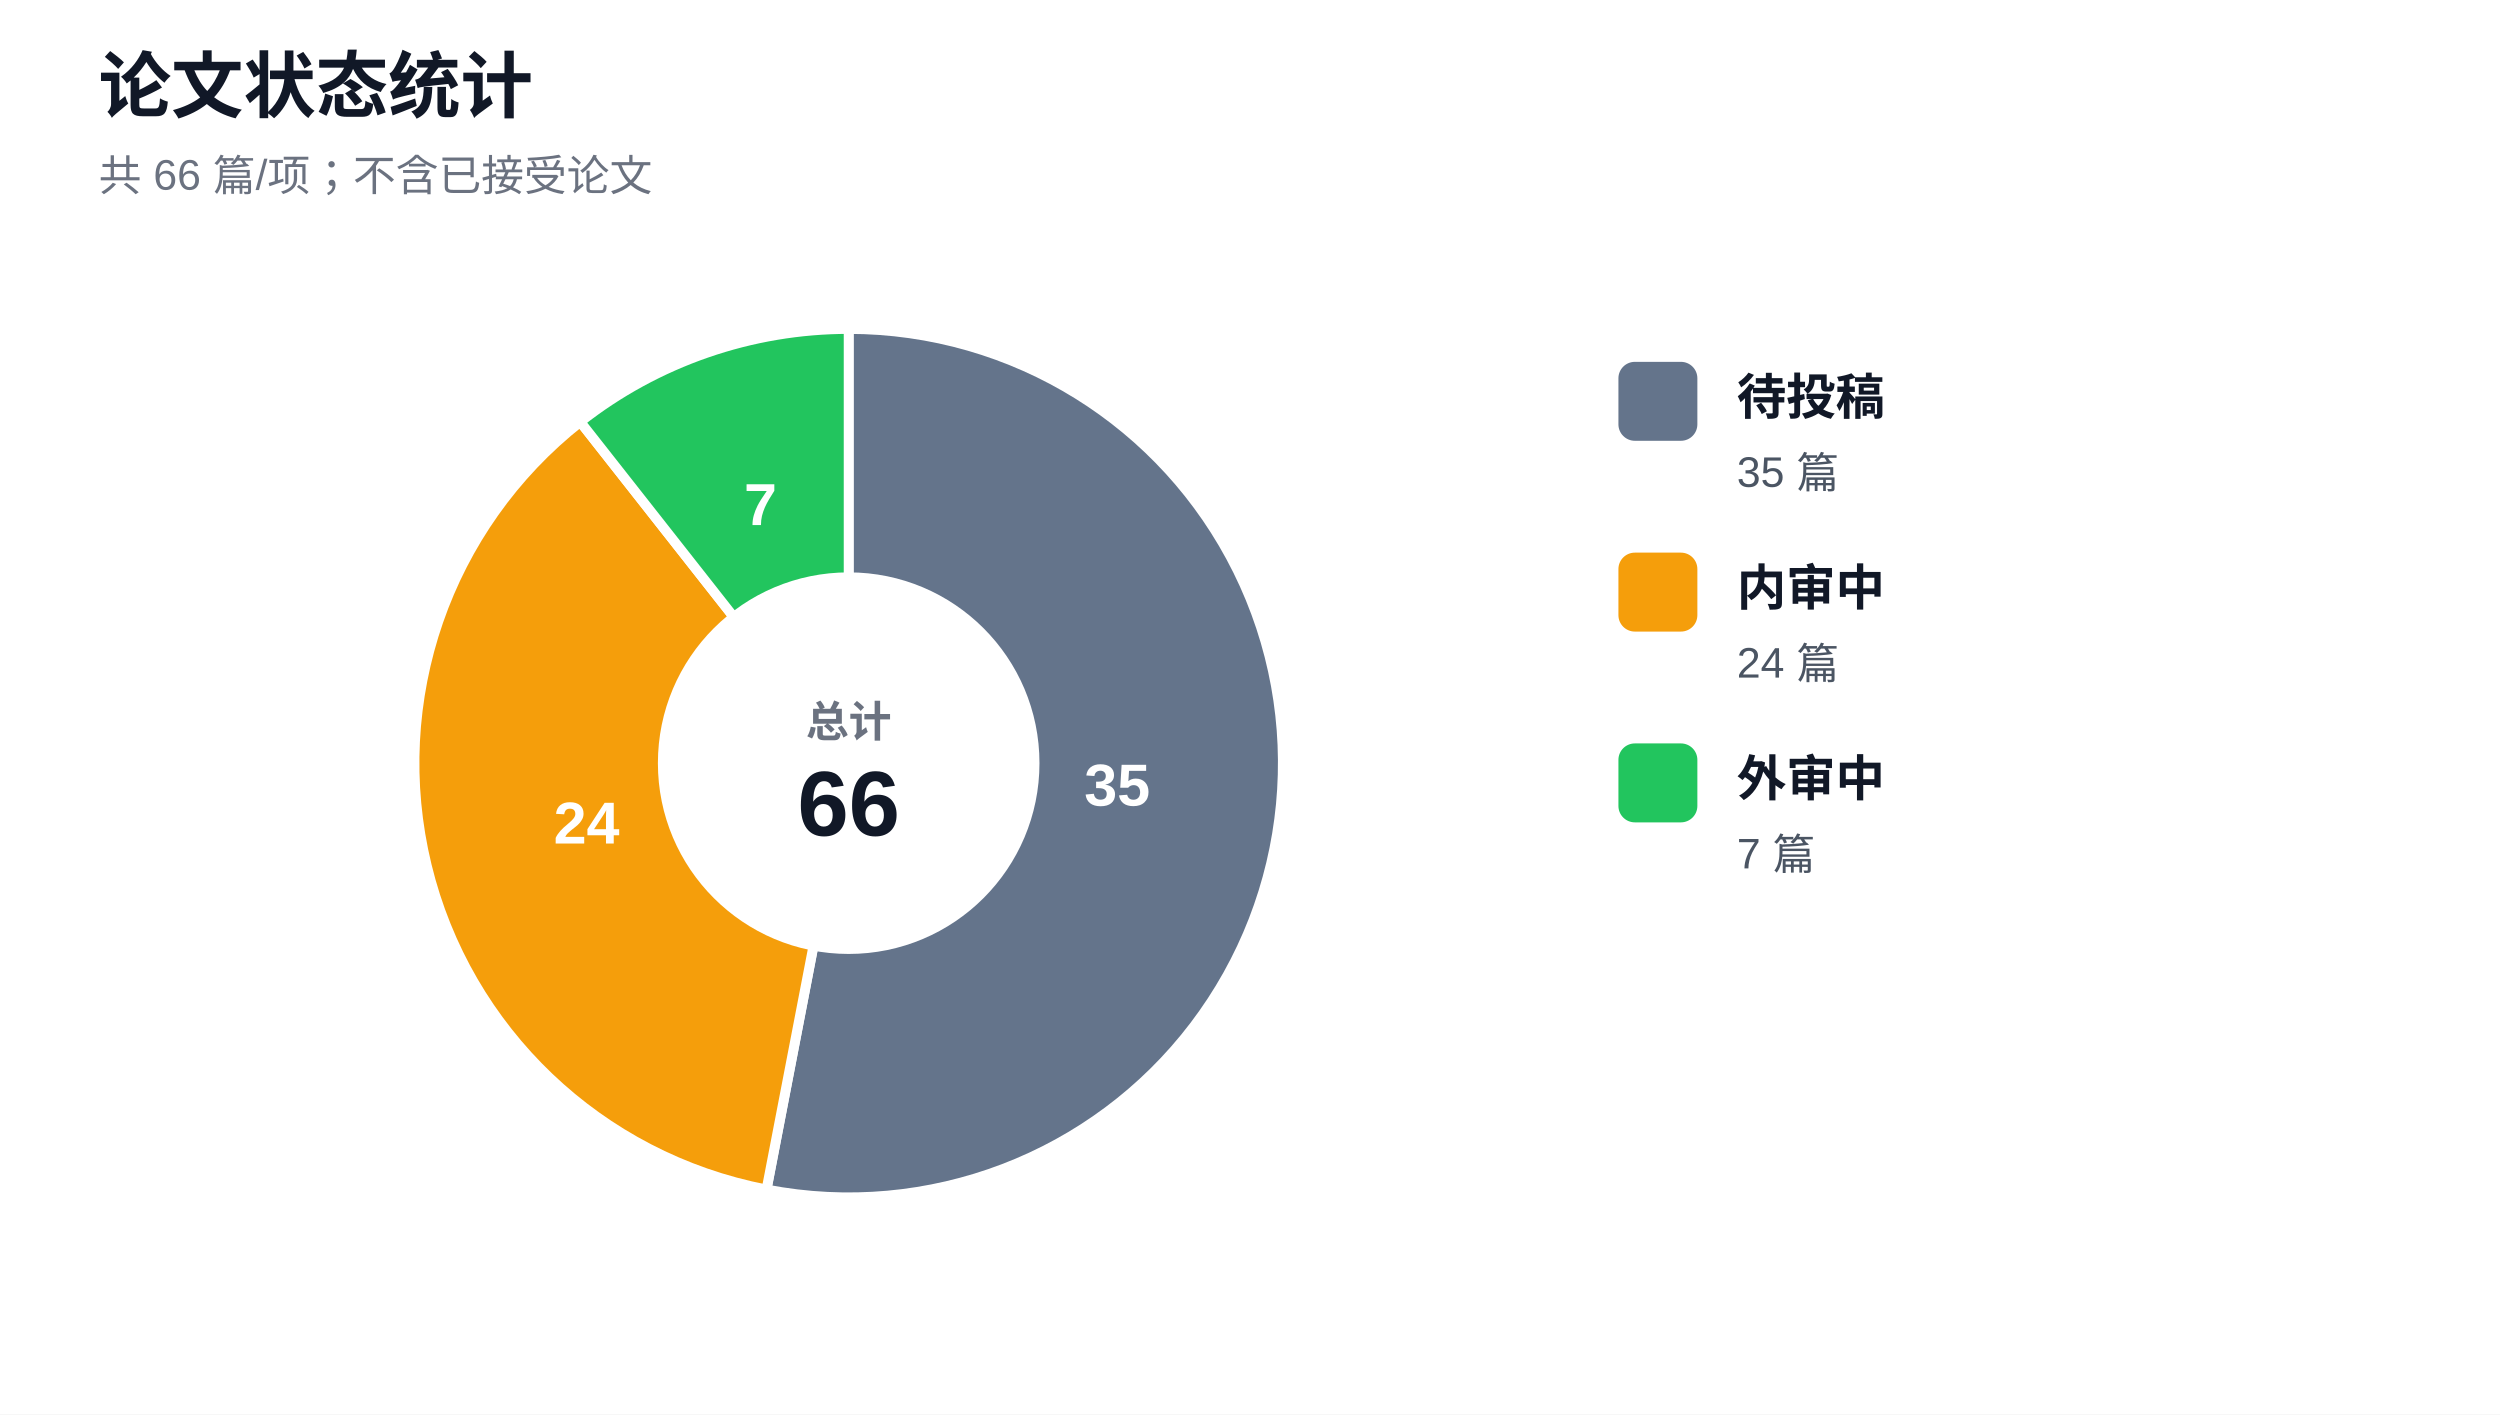
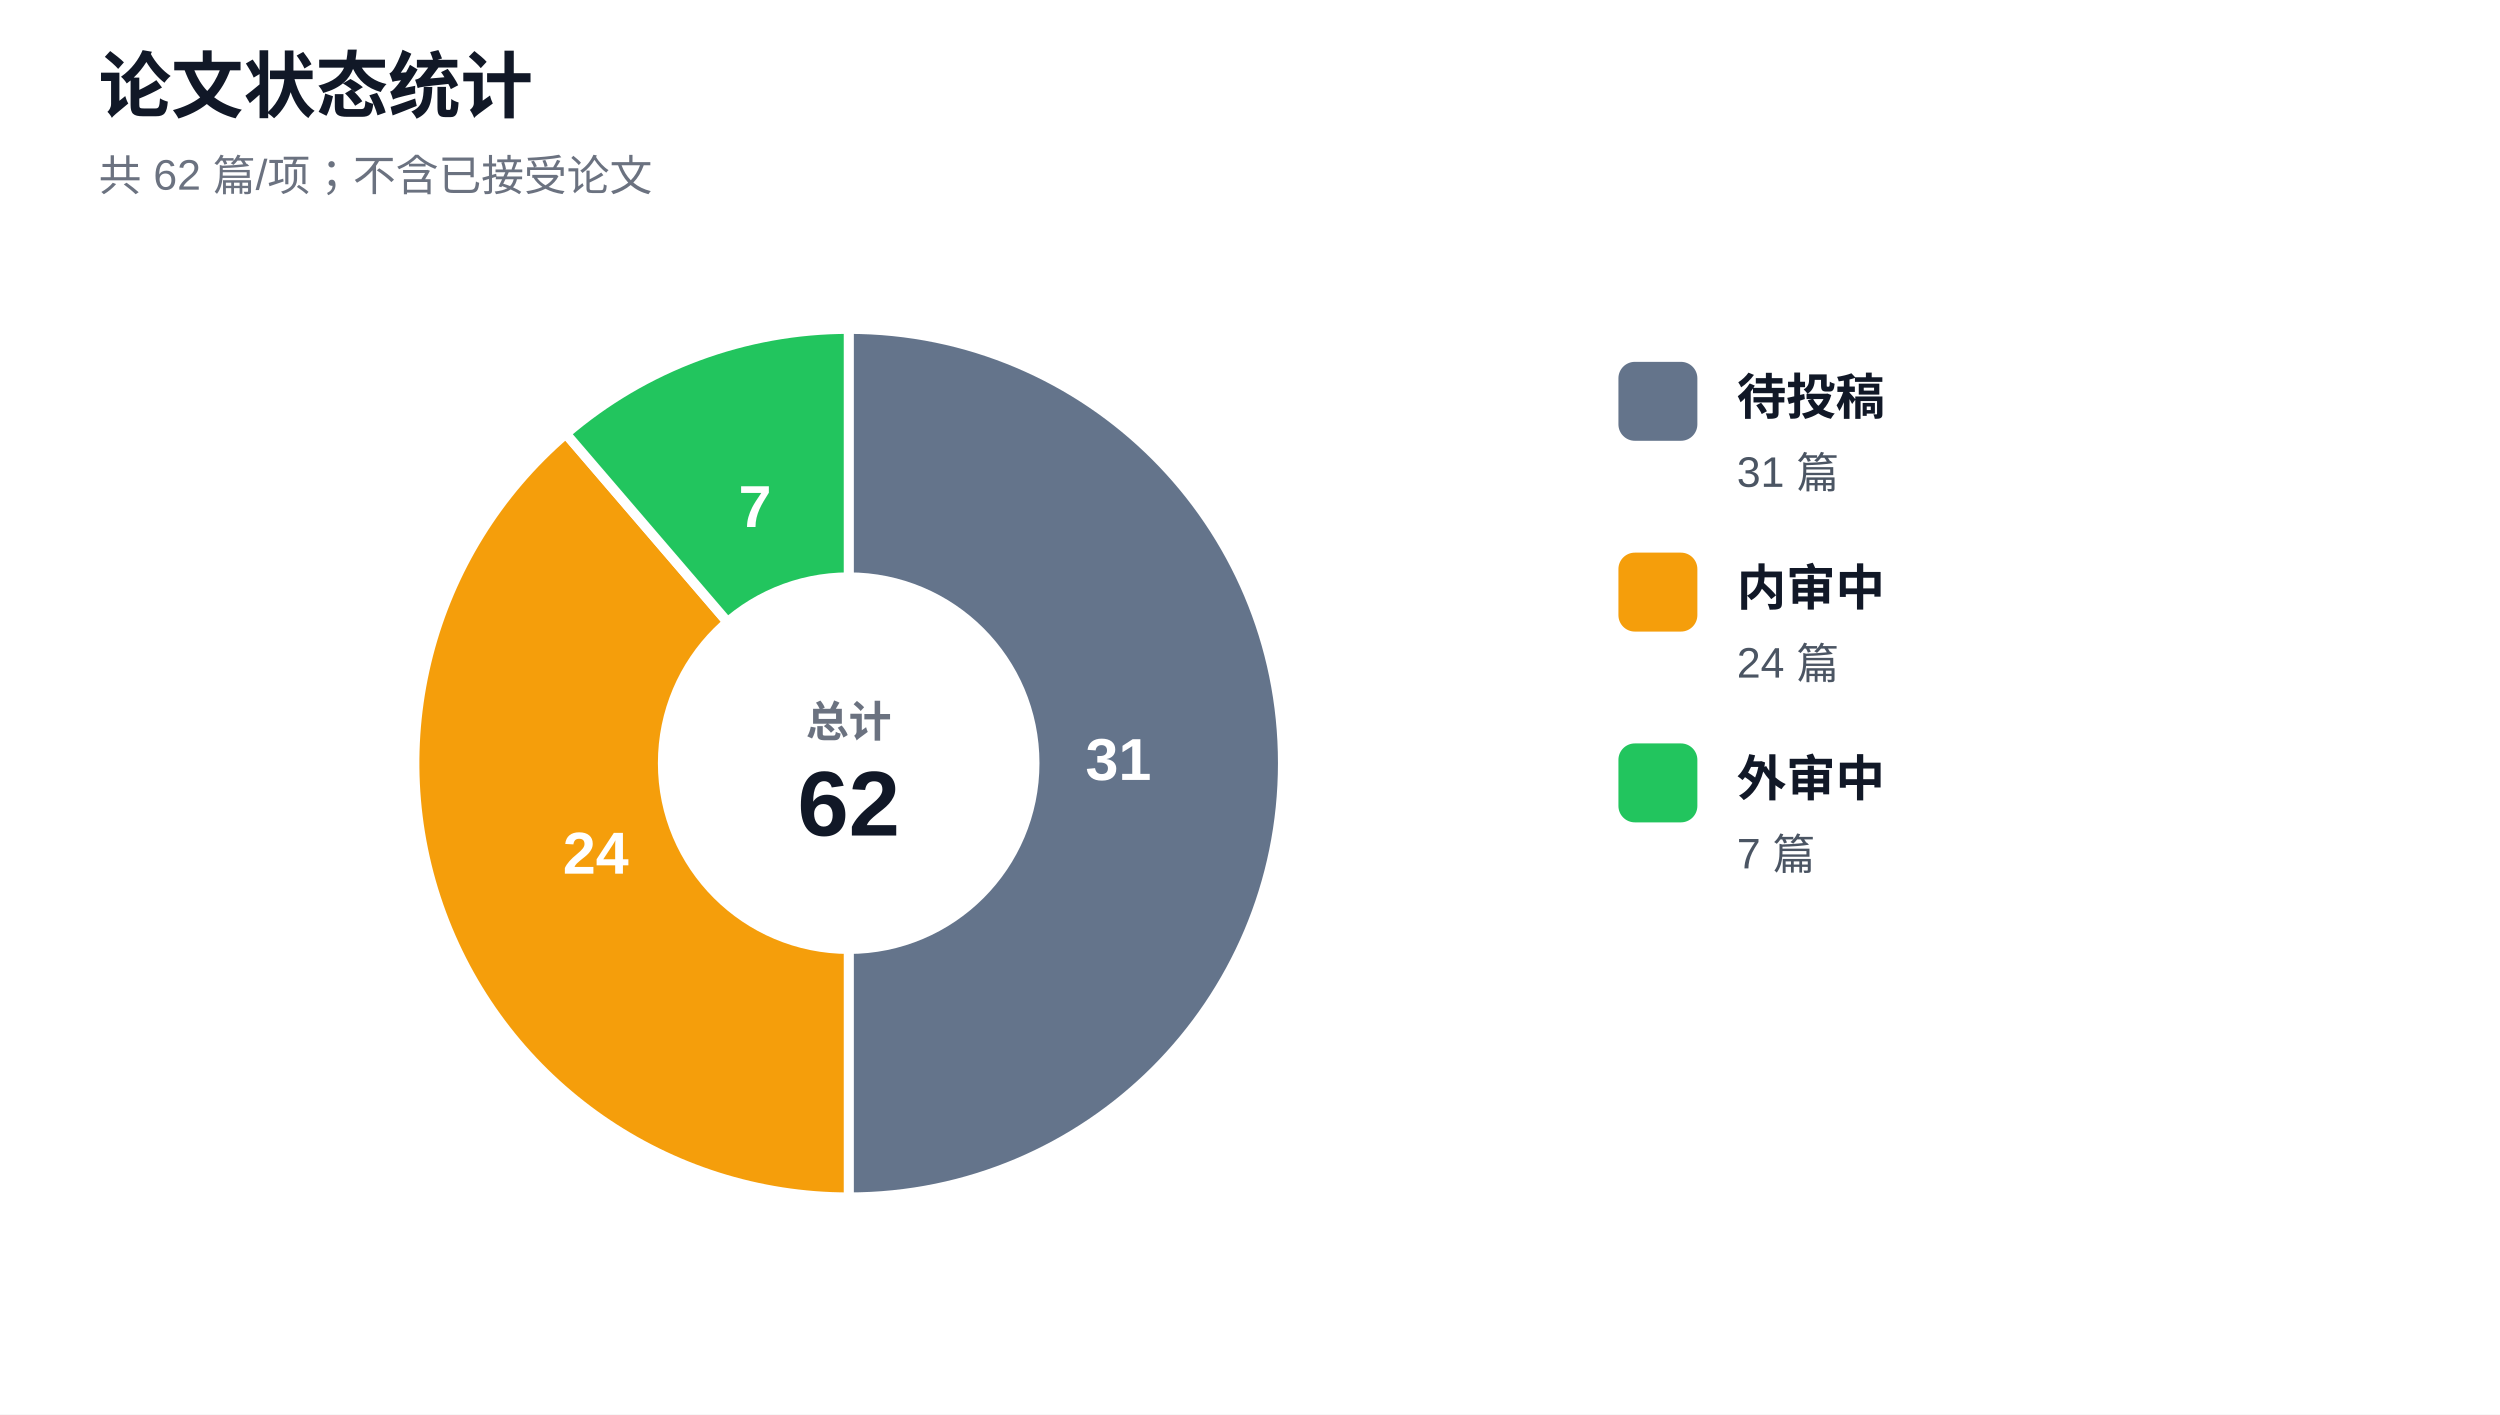
<svg xmlns="http://www.w3.org/2000/svg" width="760" height="430" viewBox="0 0 760 430" role="img" aria-labelledby="title desc">
  <rect width="760" height="430" fill="#ffffff" />
  <text x="30" y="34" fill="#111827" font-family="Arial, Microsoft YaHei, sans-serif" font-size="22" font-weight="700">论文状态统计</text>
-   <text x="30" y="58" fill="#6b7280" font-family="Arial, Microsoft YaHei, sans-serif" font-size="13">共 66 篇/项；不含已接受论文</text>
+   <text x="30" y="58" fill="#6b7280" font-family="Arial, Microsoft YaHei, sans-serif" font-size="13">共 62 篇/项；不含已接受论文</text>
  <g font-family="Arial, Microsoft YaHei, sans-serif">
-     <path d="M 258 232 L 258 100 A 132 132 0 1 1 233.019 361.615 Z" fill="#64748b" stroke="#ffffff" stroke-width="3" />
-     <text x="339.629" y="239.795" fill="#ffffff" font-size="18" font-weight="800" text-anchor="middle" dominant-baseline="middle">35</text>
-     <path d="M 258 232 L 233.019 361.615 A 132 132 0 0 1 176.403 128.241 Z" fill="#f59e0b" stroke="#ffffff" stroke-width="3" />
-     <text x="178.311" y="251.332" fill="#ffffff" font-size="18" font-weight="800" text-anchor="middle" dominant-baseline="middle">24</text>
-     <path d="M 258 232 L 176.403 128.241 A 132 132 0 0 1 258 100 Z" fill="#22c55e" stroke="#ffffff" stroke-width="3" />
-     <text x="231.18" y="154.51" fill="#ffffff" font-size="18" font-weight="800" text-anchor="middle" dominant-baseline="middle">7</text>
+     <path d="M 258 232 L 258 100 A 132 132 0 0 1 258 364 Z" fill="#64748b" stroke="#ffffff" stroke-width="3" />
+     <text x="340" y="232" fill="#ffffff" font-size="18" font-weight="800" text-anchor="middle" dominant-baseline="middle">31</text>
+     <path d="M 258 232 L 258 364 A 132 132 0 0 1 172.019 131.844 Z" fill="#f59e0b" stroke="#ffffff" stroke-width="3" />
+     <text x="181.104" y="260.479" fill="#ffffff" font-size="18" font-weight="800" text-anchor="middle" dominant-baseline="middle">24</text>
+     <path d="M 258 232 L 172.019 131.844 A 132 132 0 0 1 258 100 Z" fill="#22c55e" stroke="#ffffff" stroke-width="3" />
+     <text x="229.521" y="155.104" fill="#ffffff" font-size="18" font-weight="800" text-anchor="middle" dominant-baseline="middle">7</text>
    <circle cx="258" cy="232" r="58" fill="#ffffff" />
    <text x="258" y="224" fill="#6b7280" font-size="13" font-weight="700" text-anchor="middle">总计</text>
-     <text x="258" y="254" fill="#111827" font-size="28" font-weight="700" text-anchor="middle">66</text>
+     <text x="258" y="254" fill="#111827" font-size="28" font-weight="700" text-anchor="middle">62</text>
  </g>
  <g font-family="Arial, Microsoft YaHei, sans-serif">
    <rect x="492" y="110" width="24" height="24" rx="5" fill="#64748b" />
    <text x="528" y="126" fill="#111827" font-size="15" font-weight="700">待投稿</text>
-     <text x="528" y="148" fill="#4b5563" font-size="13">35 篇</text>
+     <text x="528" y="148" fill="#4b5563" font-size="13">31 篇</text>
    <rect x="492" y="168" width="24" height="24" rx="5" fill="#f59e0b" />
    <text x="528" y="184" fill="#111827" font-size="15" font-weight="700">内审中</text>
    <text x="528" y="206" fill="#4b5563" font-size="13">24 篇</text>
    <rect x="492" y="226" width="24" height="24" rx="5" fill="#22c55e" />
    <text x="528" y="242" fill="#111827" font-size="15" font-weight="700">外审中</text>
    <text x="528" y="264" fill="#4b5563" font-size="13">7 篇</text>
  </g>
</svg>
